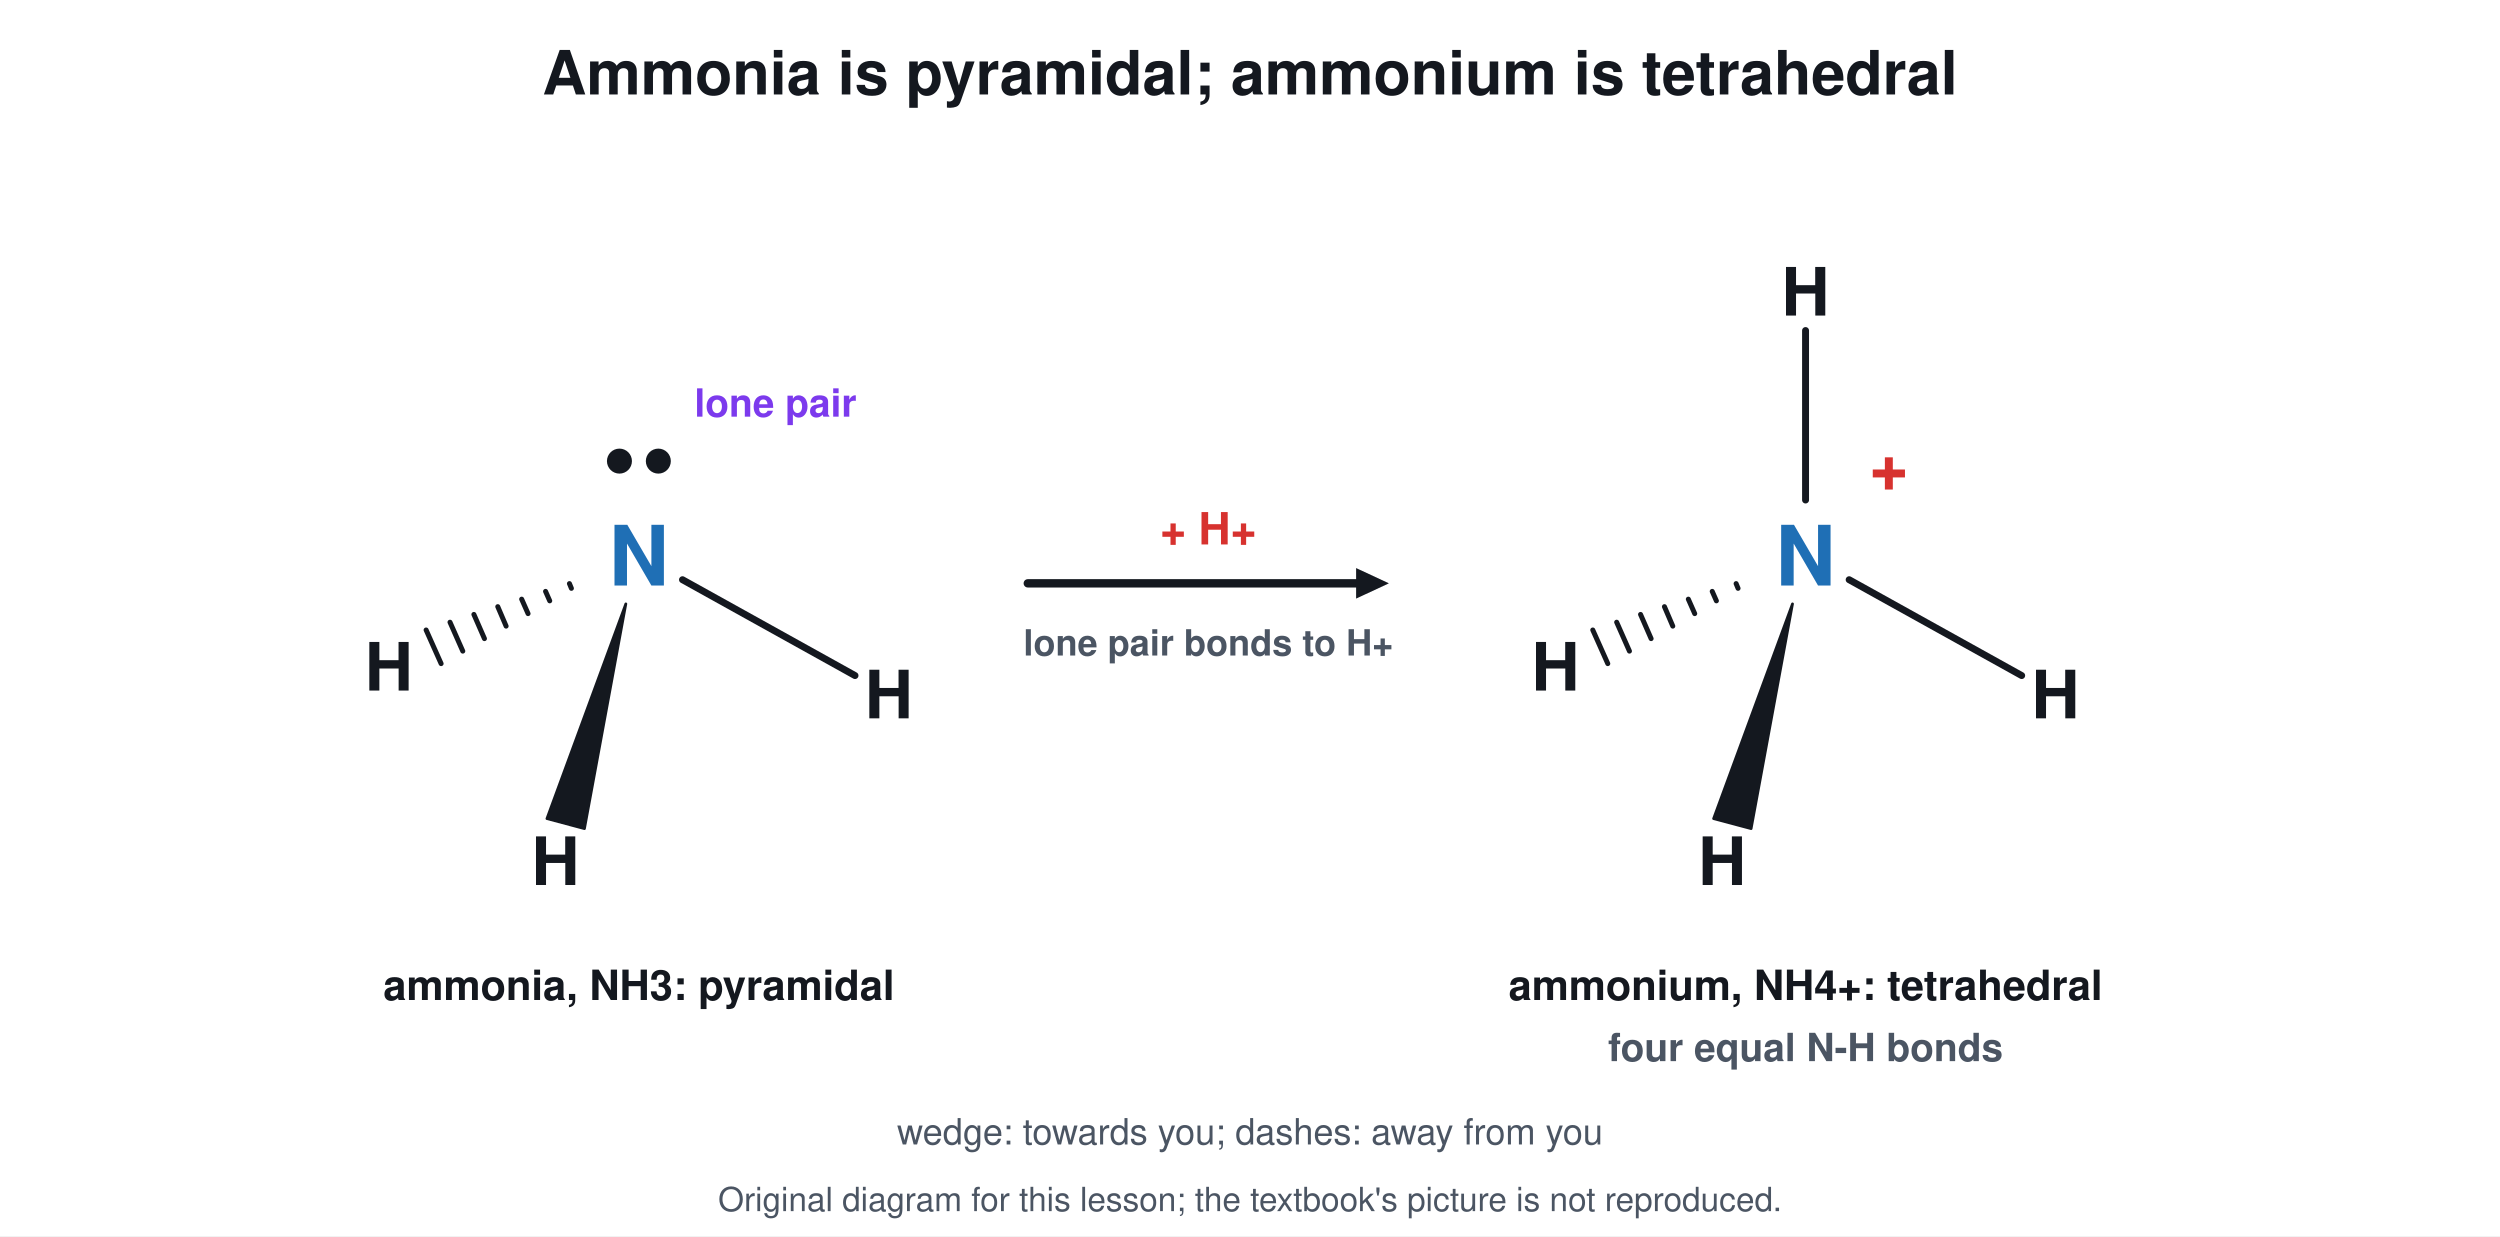
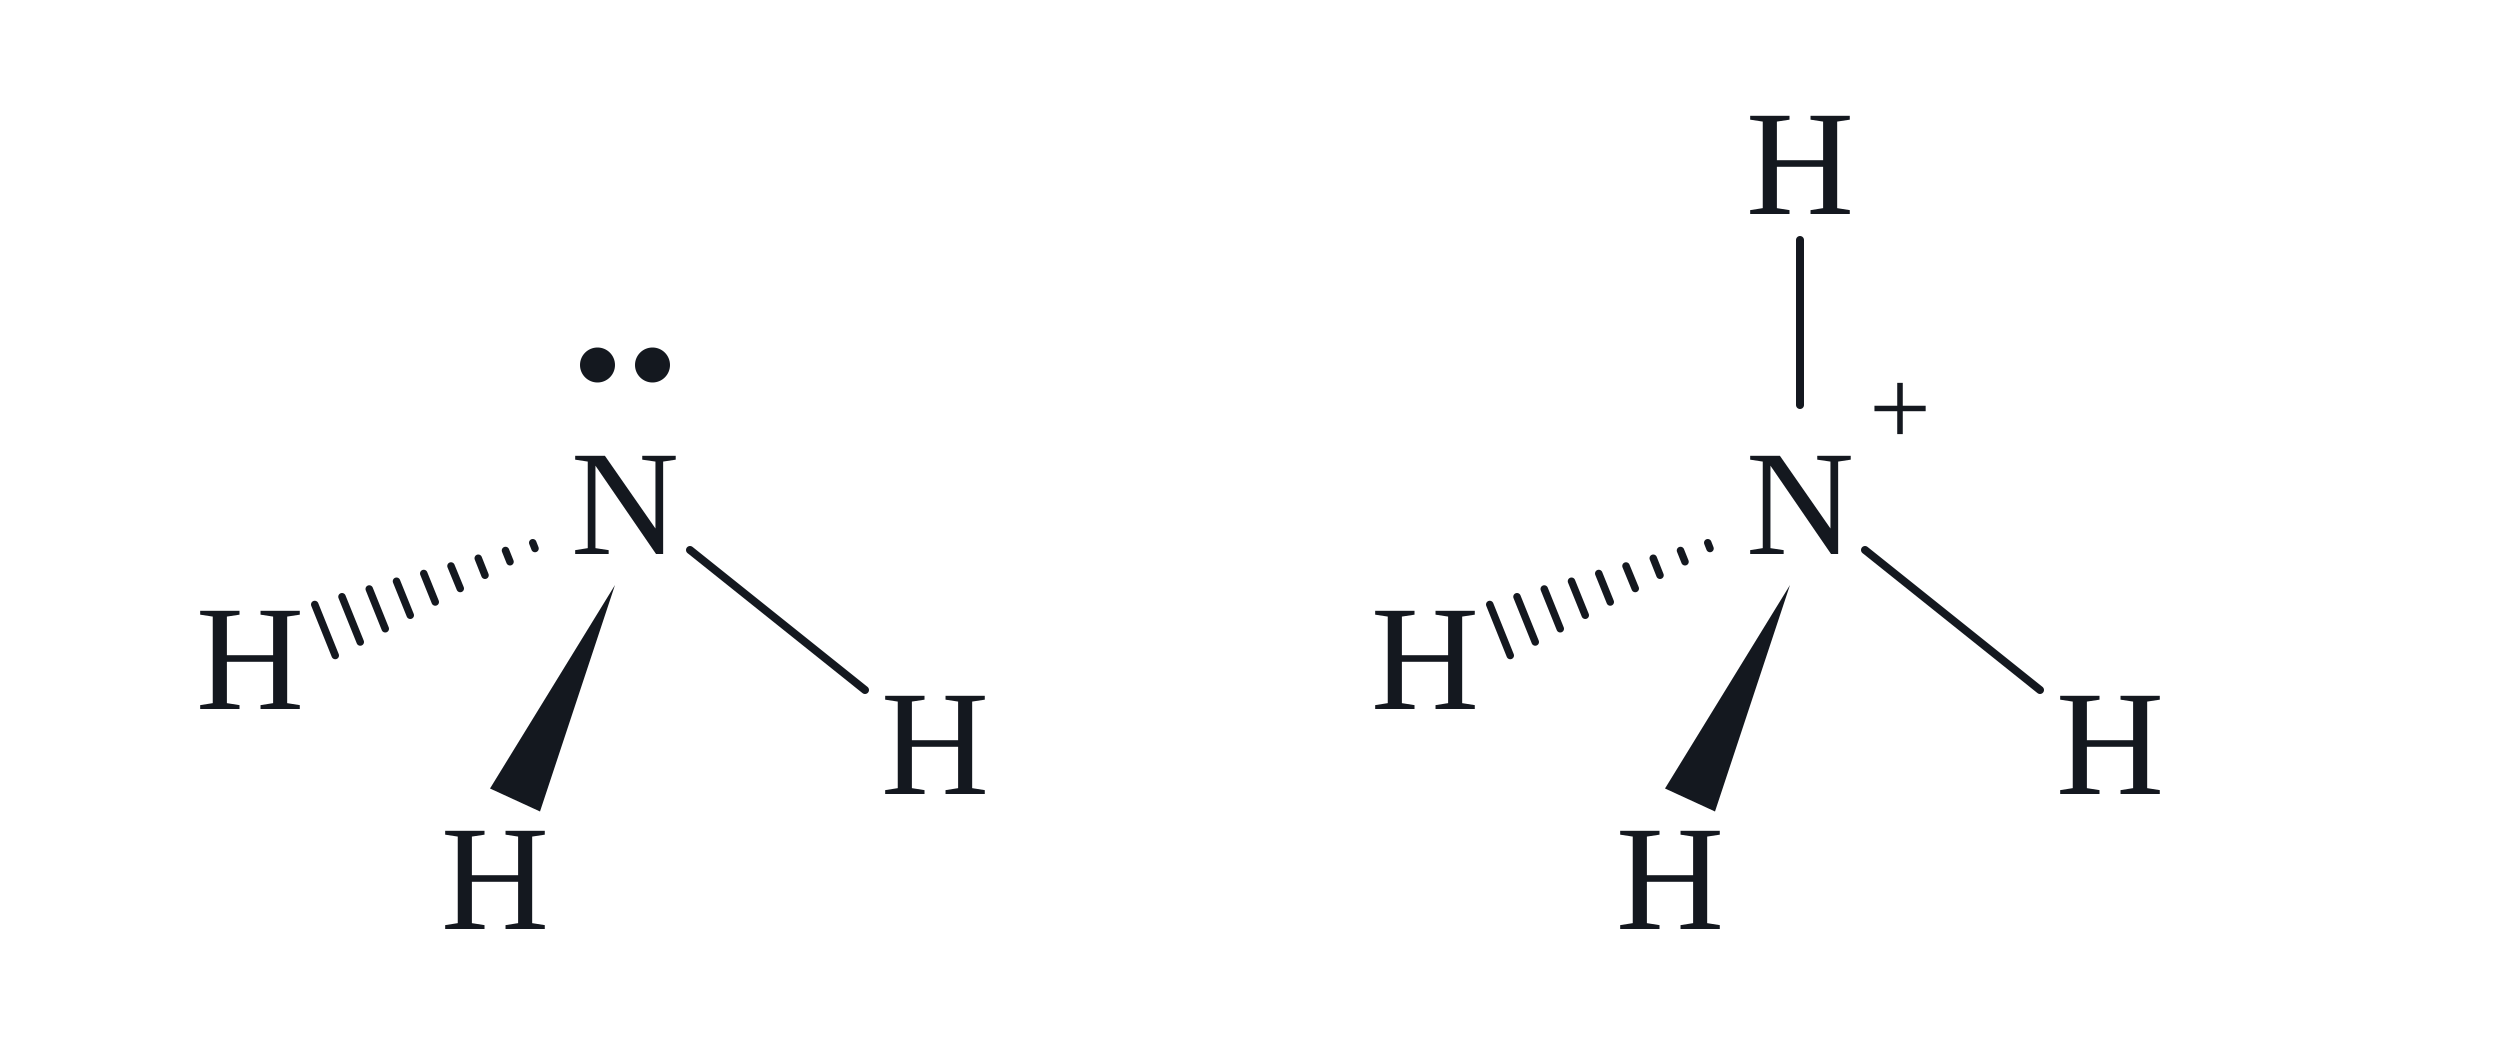
- <svg xmlns="http://www.w3.org/2000/svg" viewBox="0 0 900 445" font-family="Segoe UI, Helvetica, Arial, sans-serif">
-   <rect width="900" height="445" fill="#ffffff" />
-   <text x="450.0" y="34.0" font-size="22" fill="#14181f" text-anchor="middle" font-weight="700">Ammonia is pyramidal; ammonium is tetrahedral</text>
-   <text x="230.0" y="210.8" font-size="30" fill="#1f6fb5" text-anchor="middle" font-weight="700">N</text>
-   <line x1="205.0" y1="210.1" x2="205.7" y2="211.8" stroke="#14181f" stroke-width="1.8" stroke-linecap="round" />
-   <line x1="196.4" y1="212.9" x2="197.9" y2="216.3" stroke="#14181f" stroke-width="1.8" stroke-linecap="round" />
-   <line x1="187.8" y1="215.7" x2="190.1" y2="220.9" stroke="#14181f" stroke-width="1.8" stroke-linecap="round" />
-   <line x1="179.2" y1="218.4" x2="182.2" y2="225.4" stroke="#14181f" stroke-width="1.8" stroke-linecap="round" />
-   <line x1="170.6" y1="221.2" x2="174.4" y2="229.9" stroke="#14181f" stroke-width="1.8" stroke-linecap="round" />
-   <line x1="162.0" y1="224.0" x2="166.6" y2="234.4" stroke="#14181f" stroke-width="1.8" stroke-linecap="round" />
-   <line x1="153.4" y1="226.8" x2="158.8" y2="238.9" stroke="#14181f" stroke-width="1.8" stroke-linecap="round" />
-   <path d="M225.3 217.4 L196.9 294.7 L210.4 298.3 Z" stroke="#14181f" stroke-width="1" fill="#14181f" stroke-linejoin="round" stroke-linecap="round" />
-   <line x1="245.7" y1="208.7" x2="307.8" y2="243.2" stroke="#14181f" stroke-width="2.5" stroke-linecap="round" />
-   <text x="140.0" y="248.6" font-size="24" fill="#14181f" text-anchor="middle" font-weight="700">H</text>
-   <text x="200.0" y="318.6" font-size="24" fill="#14181f" text-anchor="middle" font-weight="700">H</text>
-   <text x="320.0" y="258.6" font-size="24" fill="#14181f" text-anchor="middle" font-weight="700">H</text>
-   <circle cx="223.0" cy="166.0" r="4.0" stroke="#14181f" stroke-width="1" fill="#14181f" />
-   <circle cx="237.0" cy="166.0" r="4.0" stroke="#14181f" stroke-width="1" fill="#14181f" />
-   <text x="250.0" y="150.0" font-size="14" fill="#7c3aed" text-anchor="start" font-weight="700">lone pair</text>
-   <text x="650.0" y="210.8" font-size="30" fill="#1f6fb5" text-anchor="middle" font-weight="700">N</text>
-   <line x1="625.0" y1="210.1" x2="625.7" y2="211.8" stroke="#14181f" stroke-width="1.8" stroke-linecap="round" />
-   <line x1="616.4" y1="212.9" x2="617.9" y2="216.3" stroke="#14181f" stroke-width="1.8" stroke-linecap="round" />
-   <line x1="607.8" y1="215.7" x2="610.1" y2="220.9" stroke="#14181f" stroke-width="1.8" stroke-linecap="round" />
-   <line x1="599.2" y1="218.4" x2="602.2" y2="225.4" stroke="#14181f" stroke-width="1.8" stroke-linecap="round" />
-   <line x1="590.6" y1="221.2" x2="594.4" y2="229.9" stroke="#14181f" stroke-width="1.8" stroke-linecap="round" />
-   <line x1="582.0" y1="224.0" x2="586.6" y2="234.4" stroke="#14181f" stroke-width="1.8" stroke-linecap="round" />
-   <line x1="573.4" y1="226.8" x2="578.8" y2="238.9" stroke="#14181f" stroke-width="1.8" stroke-linecap="round" />
-   <path d="M645.3 217.4 L616.9 294.7 L630.4 298.3 Z" stroke="#14181f" stroke-width="1" fill="#14181f" stroke-linejoin="round" stroke-linecap="round" />
-   <line x1="665.7" y1="208.7" x2="727.8" y2="243.2" stroke="#14181f" stroke-width="2.5" stroke-linecap="round" />
-   <text x="560.0" y="248.6" font-size="24" fill="#14181f" text-anchor="middle" font-weight="700">H</text>
-   <text x="620.0" y="318.6" font-size="24" fill="#14181f" text-anchor="middle" font-weight="700">H</text>
-   <text x="740.0" y="258.6" font-size="24" fill="#14181f" text-anchor="middle" font-weight="700">H</text>
-   <text x="650.0" y="113.6" font-size="24" fill="#14181f" text-anchor="middle" font-weight="700">H</text>
-   <line x1="650.0" y1="180.0" x2="650.0" y2="119.0" stroke="#14181f" stroke-width="2.5" stroke-linecap="round" />
-   <text x="680.0" y="176.0" font-size="24" fill="#d7322f" text-anchor="middle" font-weight="700">+</text>
-   <line x1="370.0" y1="210.0" x2="489.6" y2="210.0" stroke="#14181f" stroke-width="3" stroke-linecap="round" />
-   <path d="M500.0 210.0 L488.2 215.5 L488.2 204.5 Z" fill="#14181f" />
-   <text x="435.0" y="196.0" font-size="16" fill="#d7322f" text-anchor="middle" font-weight="700">+ H+</text>
-   <text x="435.0" y="236.0" font-size="13" fill="#4b5563" text-anchor="middle" font-weight="700">lone pair bonds to H+</text>
-   <text x="230.0" y="360.0" font-size="15" fill="#14181f" text-anchor="middle" font-weight="700">ammonia, NH3: pyramidal</text>
-   <text x="650.0" y="360.0" font-size="15" fill="#14181f" text-anchor="middle" font-weight="700">ammonium, NH4+: tetrahedral</text>
-   <text x="650.0" y="382.0" font-size="14" fill="#4b5563" text-anchor="middle" font-weight="700">four equal N-H bonds</text>
-   <text x="450.0" y="412.0" font-size="13" fill="#4b5563" text-anchor="middle" font-weight="400">wedge: towards you; dashes: away from you</text>
-   <text x="450.0" y="436" font-size="12" fill="#4b5563" text-anchor="middle">Original diagram for this lesson; the textbook's picture is not reproduced.</text>
+ <svg xmlns="http://www.w3.org/2000/svg" viewBox="0 0 1000 420" font-family="Times New Roman, Georgia, serif">
+   <rect width="1000" height="420" fill="#ffffff" />
+   <text x="250.0" y="221.6" font-size="60" fill="#14181f" text-anchor="middle" font-weight="400">
+     <tspan>N</tspan>
+   </text>
+   <line x1="213.1" y1="217.1" x2="214.0" y2="219.4" stroke="#14181f" stroke-width="3" stroke-linecap="round" />
+   <line x1="202.2" y1="220.2" x2="204.0" y2="224.7" stroke="#14181f" stroke-width="3" stroke-linecap="round" />
+   <line x1="191.3" y1="223.3" x2="194.0" y2="230.1" stroke="#14181f" stroke-width="3" stroke-linecap="round" />
+   <line x1="180.4" y1="226.4" x2="184.1" y2="235.4" stroke="#14181f" stroke-width="3" stroke-linecap="round" />
+   <line x1="169.5" y1="229.4" x2="174.1" y2="240.8" stroke="#14181f" stroke-width="3" stroke-linecap="round" />
+   <line x1="158.6" y1="232.5" x2="164.1" y2="246.1" stroke="#14181f" stroke-width="3" stroke-linecap="round" />
+   <line x1="147.7" y1="235.6" x2="154.1" y2="251.5" stroke="#14181f" stroke-width="3" stroke-linecap="round" />
+   <line x1="136.8" y1="238.7" x2="144.1" y2="256.8" stroke="#14181f" stroke-width="3" stroke-linecap="round" />
+   <line x1="125.9" y1="241.8" x2="134.1" y2="262.2" stroke="#14181f" stroke-width="3" stroke-linecap="round" />
+   <text x="100.0" y="283.6" font-size="60" fill="#14181f" text-anchor="middle" font-weight="400">
+     <tspan>H</tspan>
+   </text>
+   <path d="M246.0 234.0 L196.0 315.4 L216.0 324.6 Z" stroke="none" stroke-width="0" fill="#14181f" stroke-linejoin="round" stroke-linecap="round" />
+   <text x="198.0" y="371.6" font-size="60" fill="#14181f" text-anchor="middle" font-weight="400">
+     <tspan>H</tspan>
+   </text>
+   <line x1="276.0" y1="220.0" x2="346.0" y2="276.0" stroke="#14181f" stroke-width="3.2" stroke-linecap="round" />
+   <text x="374.0" y="317.6" font-size="60" fill="#14181f" text-anchor="middle" font-weight="400">
+     <tspan>H</tspan>
+   </text>
+   <circle cx="239.0" cy="146.0" r="7.0" stroke="none" stroke-width="0" fill="#14181f" />
+   <circle cx="261.0" cy="146.0" r="7.0" stroke="none" stroke-width="0" fill="#14181f" />
+   <text x="720.0" y="221.6" font-size="60" fill="#14181f" text-anchor="middle" font-weight="400">
+     <tspan>N</tspan>
+   </text>
+   <line x1="683.1" y1="217.1" x2="684.0" y2="219.4" stroke="#14181f" stroke-width="3" stroke-linecap="round" />
+   <line x1="672.2" y1="220.2" x2="674.0" y2="224.7" stroke="#14181f" stroke-width="3" stroke-linecap="round" />
+   <line x1="661.3" y1="223.3" x2="664.0" y2="230.1" stroke="#14181f" stroke-width="3" stroke-linecap="round" />
+   <line x1="650.4" y1="226.4" x2="654.1" y2="235.4" stroke="#14181f" stroke-width="3" stroke-linecap="round" />
+   <line x1="639.5" y1="229.4" x2="644.1" y2="240.8" stroke="#14181f" stroke-width="3" stroke-linecap="round" />
+   <line x1="628.6" y1="232.5" x2="634.1" y2="246.1" stroke="#14181f" stroke-width="3" stroke-linecap="round" />
+   <line x1="617.7" y1="235.6" x2="624.1" y2="251.5" stroke="#14181f" stroke-width="3" stroke-linecap="round" />
+   <line x1="606.8" y1="238.7" x2="614.1" y2="256.8" stroke="#14181f" stroke-width="3" stroke-linecap="round" />
+   <line x1="595.9" y1="241.8" x2="604.1" y2="262.2" stroke="#14181f" stroke-width="3" stroke-linecap="round" />
+   <text x="570.0" y="283.6" font-size="60" fill="#14181f" text-anchor="middle" font-weight="400">
+     <tspan>H</tspan>
+   </text>
+   <path d="M716.0 234.0 L666.0 315.4 L686.0 324.6 Z" stroke="none" stroke-width="0" fill="#14181f" stroke-linejoin="round" stroke-linecap="round" />
+   <text x="668.0" y="371.6" font-size="60" fill="#14181f" text-anchor="middle" font-weight="400">
+     <tspan>H</tspan>
+   </text>
+   <line x1="746.0" y1="220.0" x2="816.0" y2="276.0" stroke="#14181f" stroke-width="3.2" stroke-linecap="round" />
+   <text x="844.0" y="317.6" font-size="60" fill="#14181f" text-anchor="middle" font-weight="400">
+     <tspan>H</tspan>
+   </text>
+   <line x1="720.0" y1="162.0" x2="720.0" y2="96.0" stroke="#14181f" stroke-width="3.2" stroke-linecap="round" />
+   <text x="720.0" y="85.6" font-size="60" fill="#14181f" text-anchor="middle" font-weight="400">
+     <tspan>H</tspan>
+   </text>
+   <text x="760.0" y="178.0" font-size="44" fill="#14181f" text-anchor="middle" font-weight="400">
+     <tspan>+</tspan>
+   </text>
</svg>
